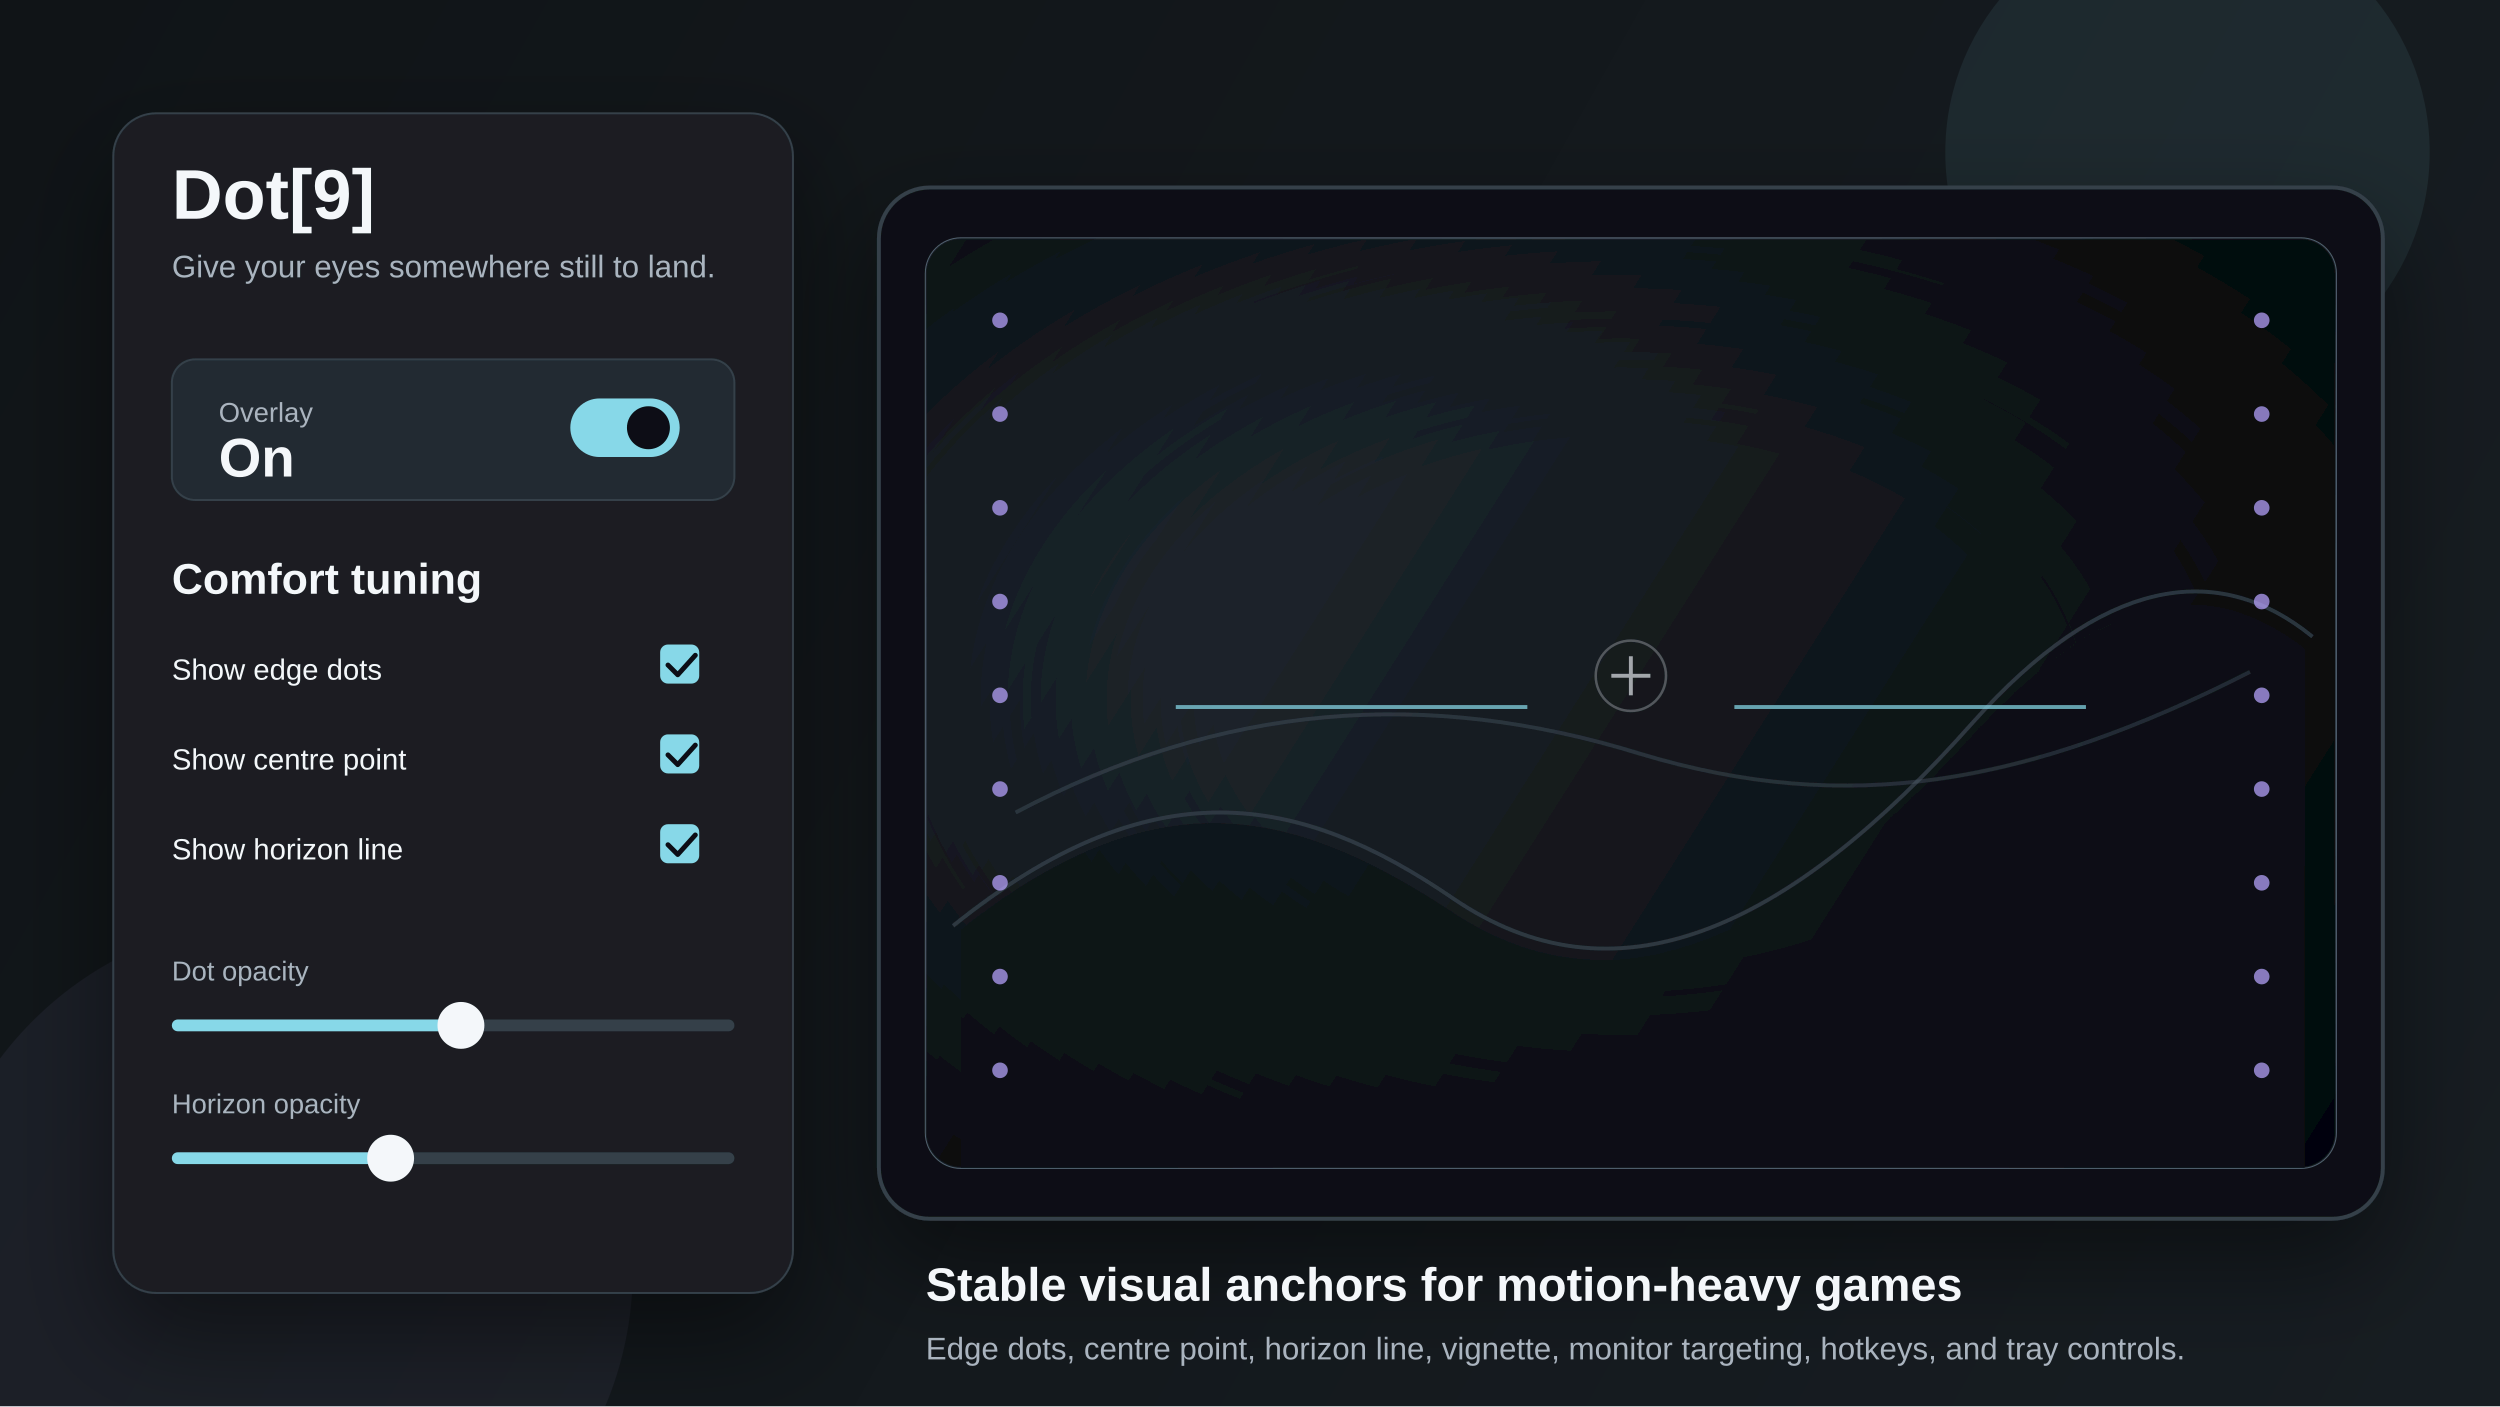
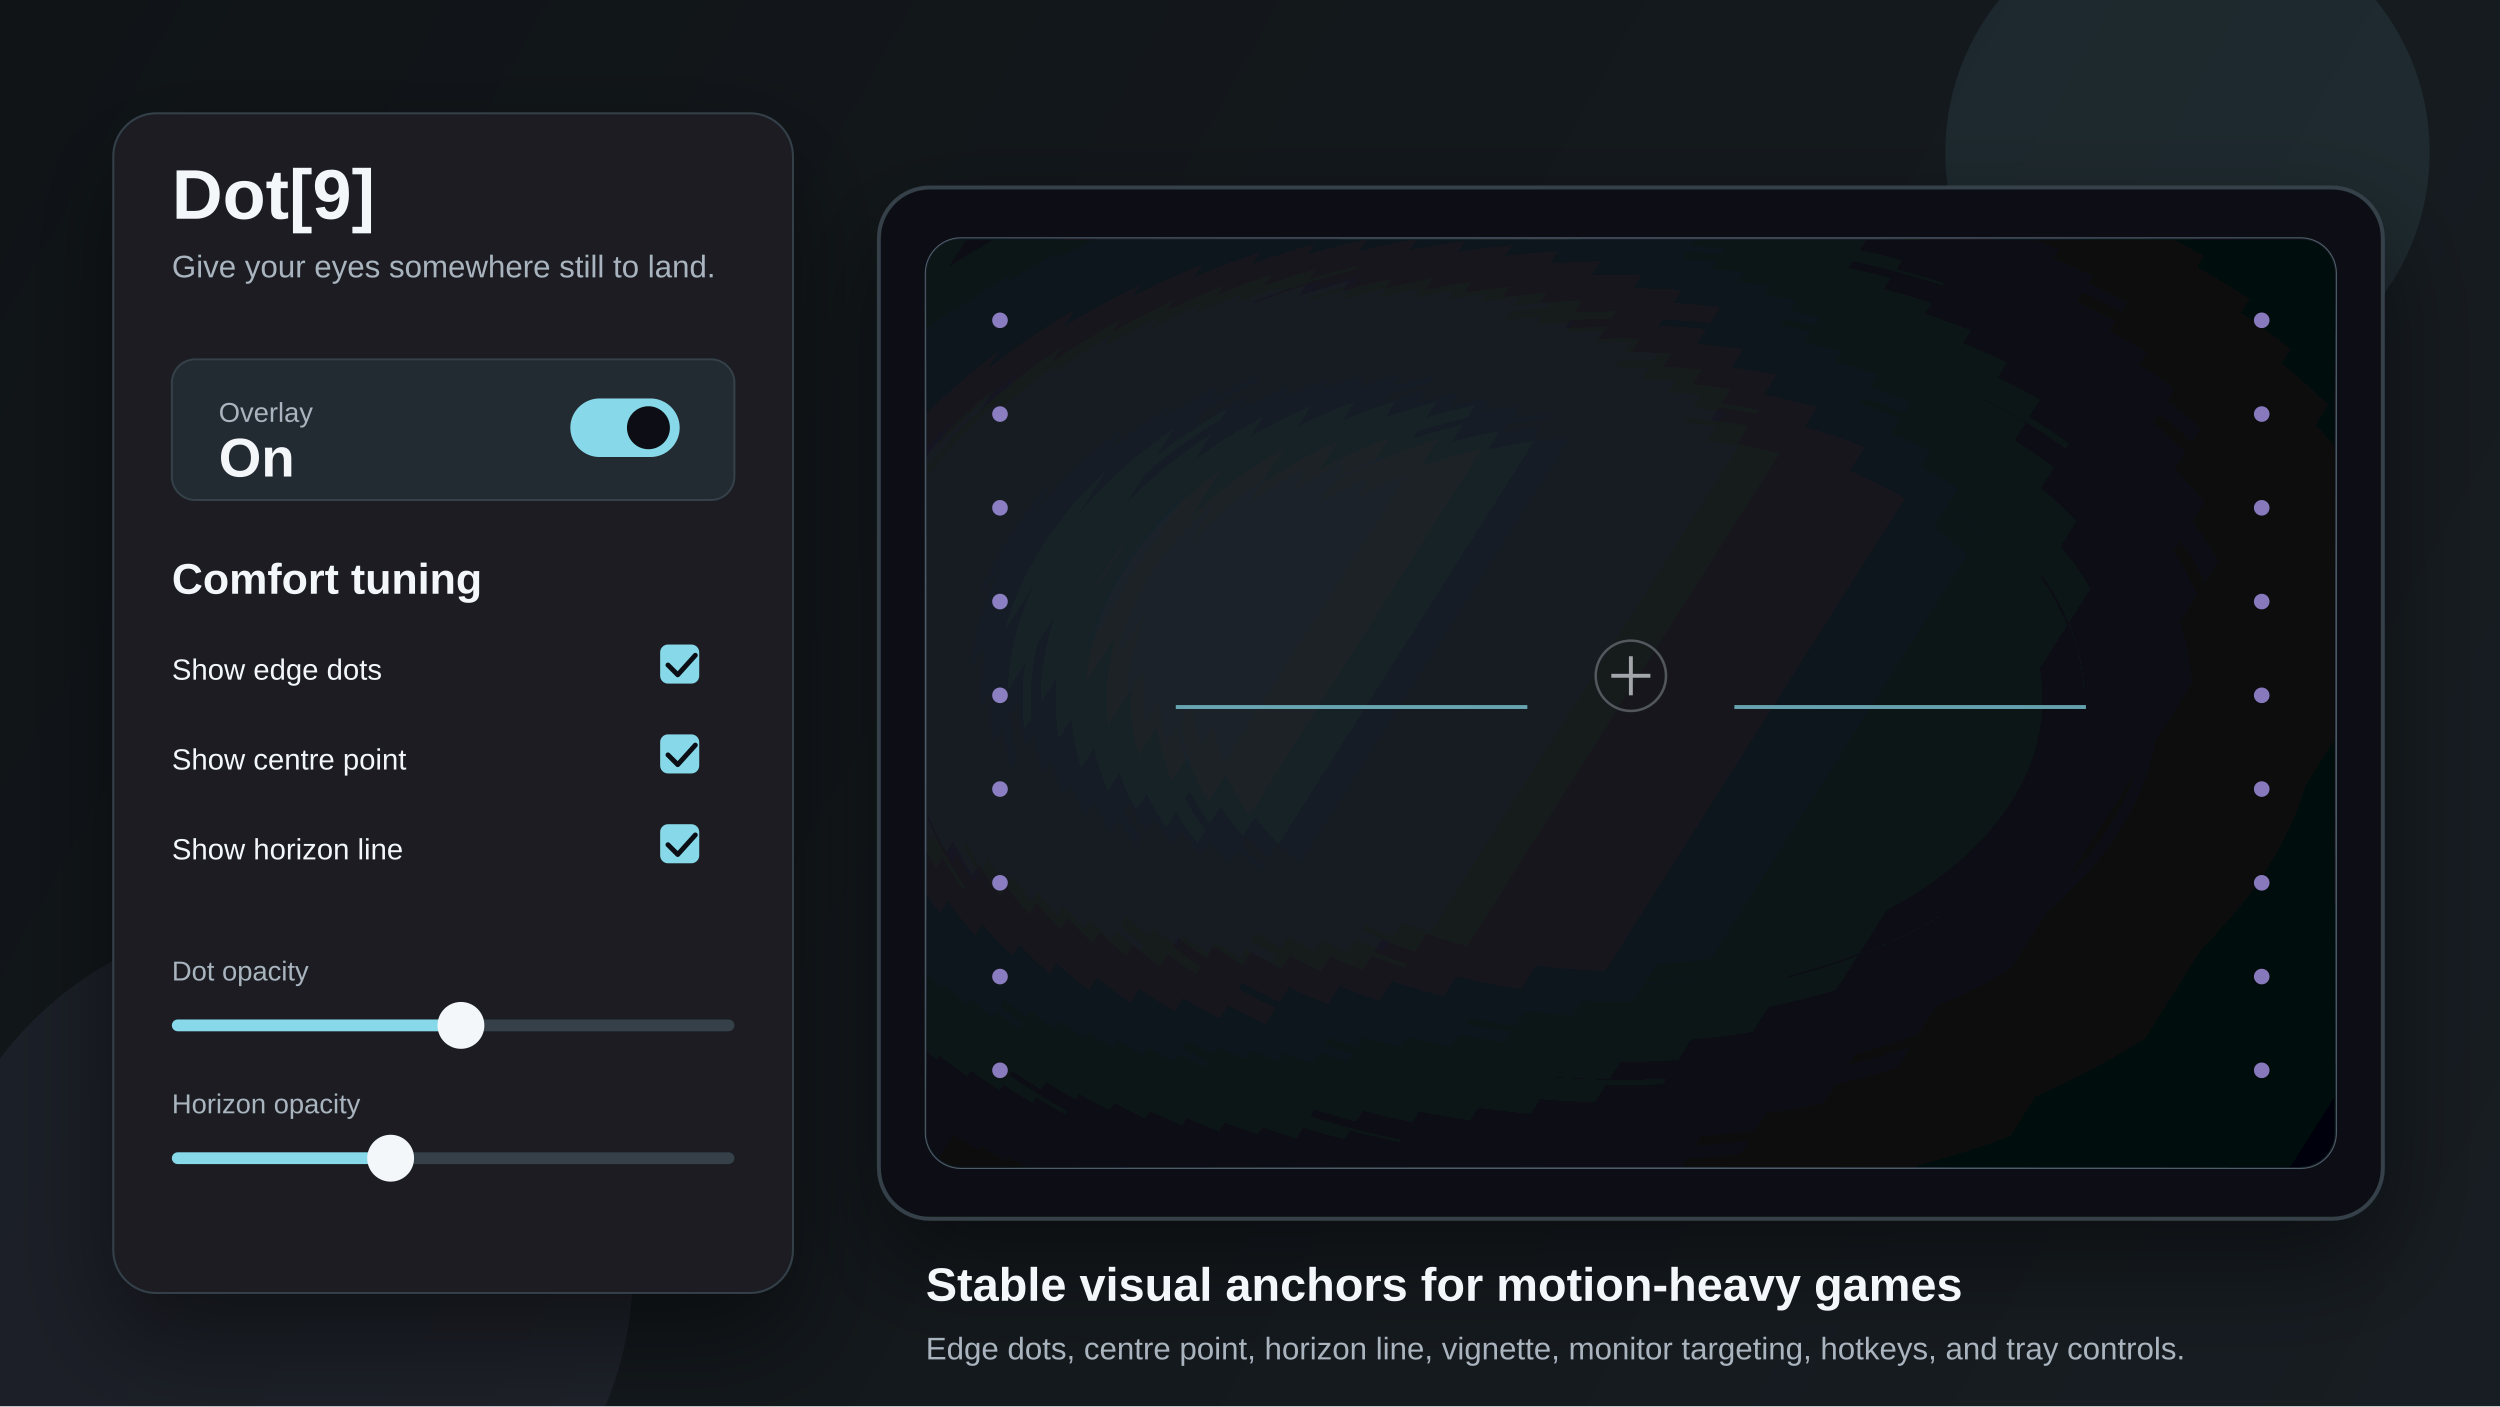
<svg xmlns="http://www.w3.org/2000/svg" width="1280" height="720" viewBox="0 0 1280 720" fill="none" role="img" aria-labelledby="title desc">
  <defs>
    <linearGradient id="bg" x1="0" y1="0" x2="1280" y2="720" gradientUnits="userSpaceOnUse">
      <stop stop-color="#101417" />
      <stop offset="1" stop-color="#171D22" />
    </linearGradient>
    <linearGradient id="screen" x1="472" y1="142" x2="1188" y2="596" gradientUnits="userSpaceOnUse">
      <stop stop-color="#27313A" />
      <stop offset="0.48" stop-color="#141A1F" />
      <stop offset="1" stop-color="#06080B" />
    </linearGradient>
    <radialGradient id="vignette" cx="0" cy="0" r="1" gradientUnits="userSpaceOnUse" gradientTransform="translate(830 358) rotate(90) scale(314 484)">
      <stop offset="0.42" stop-color="#020609" stop-opacity="0" />
      <stop offset="1" stop-color="#020609" stop-opacity="0.72" />
    </radialGradient>
    <filter id="shadow" x="-20%" y="-20%" width="140%" height="140%" color-interpolation-filters="sRGB">
      <feDropShadow dx="0" dy="22" stdDeviation="26" flood-color="#020609" flood-opacity="0.45" />
    </filter>
    <filter id="softGlow" x="-100%" y="-100%" width="300%" height="300%" color-interpolation-filters="sRGB">
      <feGaussianBlur stdDeviation="5" />
    </filter>
  </defs>
  <rect width="1280" height="720" fill="url(#bg)" />
  <circle cx="1120" cy="78" r="124" fill="#87D8E8" opacity="0.08" />
  <circle cx="144" cy="650" r="180" fill="#B8A4FF" opacity="0.06" />
  <g filter="url(#shadow)">
    <rect x="58" y="58" width="348" height="604" rx="22" fill="#1A1F24" stroke="#34404A" />
    <text x="88" y="112" fill="#F4F7FA" font-family="Segoe UI, Arial, sans-serif" font-size="36" font-weight="700">Dot[9]</text>
    <text x="88" y="142" fill="#AAB4BF" font-family="Segoe UI, Arial, sans-serif" font-size="16">Give your eyes somewhere still to land.</text>
    <rect x="88" y="184" width="288" height="72" rx="12" fill="#232A31" stroke="#34404A" />
    <text x="112" y="216" fill="#AAB4BF" font-family="Segoe UI, Arial, sans-serif" font-size="14">Overlay</text>
    <text x="112" y="244" fill="#F4F7FA" font-family="Segoe UI, Arial, sans-serif" font-size="28" font-weight="700">On</text>
    <rect x="292" y="204" width="56" height="30" rx="15" fill="#87D8E8" />
    <circle cx="332" cy="219" r="11" fill="#071014" />
    <text x="88" y="304" fill="#F4F7FA" font-family="Segoe UI, Arial, sans-serif" font-size="22" font-weight="700">Comfort tuning</text>
    <g font-family="Segoe UI, Arial, sans-serif" font-size="15">
      <text x="88" y="348" fill="#F4F7FA">Show edge dots</text>
      <rect x="338" y="330" width="20" height="20" rx="4" fill="#87D8E8" />
      <path d="M342 340.5L347 345.5L356 335.5" stroke="#071014" stroke-width="2.5" stroke-linecap="round" stroke-linejoin="round" />
      <text x="88" y="394" fill="#F4F7FA">Show centre point</text>
      <rect x="338" y="376" width="20" height="20" rx="4" fill="#87D8E8" />
      <path d="M342 386.5L347 391.5L356 381.5" stroke="#071014" stroke-width="2.5" stroke-linecap="round" stroke-linejoin="round" />
      <text x="88" y="440" fill="#F4F7FA">Show horizon line</text>
      <rect x="338" y="422" width="20" height="20" rx="4" fill="#87D8E8" />
      <path d="M342 432.5L347 437.5L356 427.5" stroke="#071014" stroke-width="2.5" stroke-linecap="round" stroke-linejoin="round" />
    </g>
    <text x="88" y="502" fill="#AAB4BF" font-family="Segoe UI, Arial, sans-serif" font-size="14">Dot opacity</text>
    <rect x="88" y="522" width="288" height="6" rx="3" fill="#34404A" />
    <rect x="88" y="522" width="148" height="6" rx="3" fill="#87D8E8" />
    <circle cx="236" cy="525" r="12" fill="#F4F7FA" />
    <text x="88" y="570" fill="#AAB4BF" font-family="Segoe UI, Arial, sans-serif" font-size="14">Horizon opacity</text>
    <rect x="88" y="590" width="288" height="6" rx="3" fill="#34404A" />
    <rect x="88" y="590" width="112" height="6" rx="3" fill="#87D8E8" />
    <circle cx="200" cy="593" r="12" fill="#F4F7FA" />
  </g>
  <g filter="url(#shadow)">
    <rect x="450" y="96" width="770" height="528" rx="26" fill="#0E1114" stroke="#34404A" stroke-width="2" />
    <rect x="474" y="122" width="722" height="476" rx="18" fill="url(#screen)" stroke="#526171" />
    <rect x="474" y="122" width="722" height="476" rx="18" fill="url(#vignette)" />
-     <path d="M492 476C590 398 660 412 742 466C822 520 908 488 1010 376C1078 302 1130 294 1180 332V598H492V476Z" fill="#0B1116" opacity="0.72" />
-     <path d="M488 474C590 392 665 406 744 460C826 516 914 478 1010 370C1076 296 1135 286 1184 326" stroke="#34404A" stroke-width="2" opacity="0.8" />
-     <path d="M520 416C626 360 730 352 840 386C946 418 1038 402 1152 344" stroke="#526171" stroke-width="2" opacity="0.35" />
    <g fill="#B8A4FF">
      <circle cx="512" cy="164" r="4" opacity="0.72" />
      <circle cx="512" cy="212" r="4" opacity="0.72" />
      <circle cx="512" cy="260" r="4" opacity="0.72" />
      <circle cx="512" cy="308" r="4" opacity="0.72" />
      <circle cx="512" cy="356" r="4" opacity="0.72" />
      <circle cx="512" cy="404" r="4" opacity="0.72" />
      <circle cx="512" cy="452" r="4" opacity="0.72" />
      <circle cx="512" cy="500" r="4" opacity="0.72" />
      <circle cx="512" cy="548" r="4" opacity="0.72" />
      <circle cx="1158" cy="164" r="4" opacity="0.72" />
      <circle cx="1158" cy="212" r="4" opacity="0.72" />
      <circle cx="1158" cy="260" r="4" opacity="0.72" />
      <circle cx="1158" cy="308" r="4" opacity="0.72" />
      <circle cx="1158" cy="356" r="4" opacity="0.72" />
      <circle cx="1158" cy="404" r="4" opacity="0.72" />
      <circle cx="1158" cy="452" r="4" opacity="0.72" />
      <circle cx="1158" cy="500" r="4" opacity="0.72" />
      <circle cx="1158" cy="548" r="4" opacity="0.72" />
    </g>
    <g stroke="#87D8E8" stroke-width="2" opacity="0.72">
      <line x1="602" y1="362" x2="782" y2="362" />
      <line x1="888" y1="362" x2="1068" y2="362" />
    </g>
    <g stroke="#F4F7FA" stroke-width="2" opacity="0.64">
      <line x1="825" y1="346" x2="845" y2="346" />
      <line x1="835" y1="336" x2="835" y2="356" />
    </g>
    <circle cx="835" cy="346" r="18" stroke="#F4F7FA" stroke-width="1.3" opacity="0.28" />
  </g>
  <g font-family="Segoe UI, Arial, sans-serif">
    <text x="474" y="666" fill="#F4F7FA" font-size="24" font-weight="700">Stable visual anchors for motion-heavy games</text>
    <text x="474" y="696" fill="#AAB4BF" font-size="16">Edge dots, centre point, horizon line, vignette, monitor targeting, hotkeys, and tray controls.</text>
  </g>
</svg>
